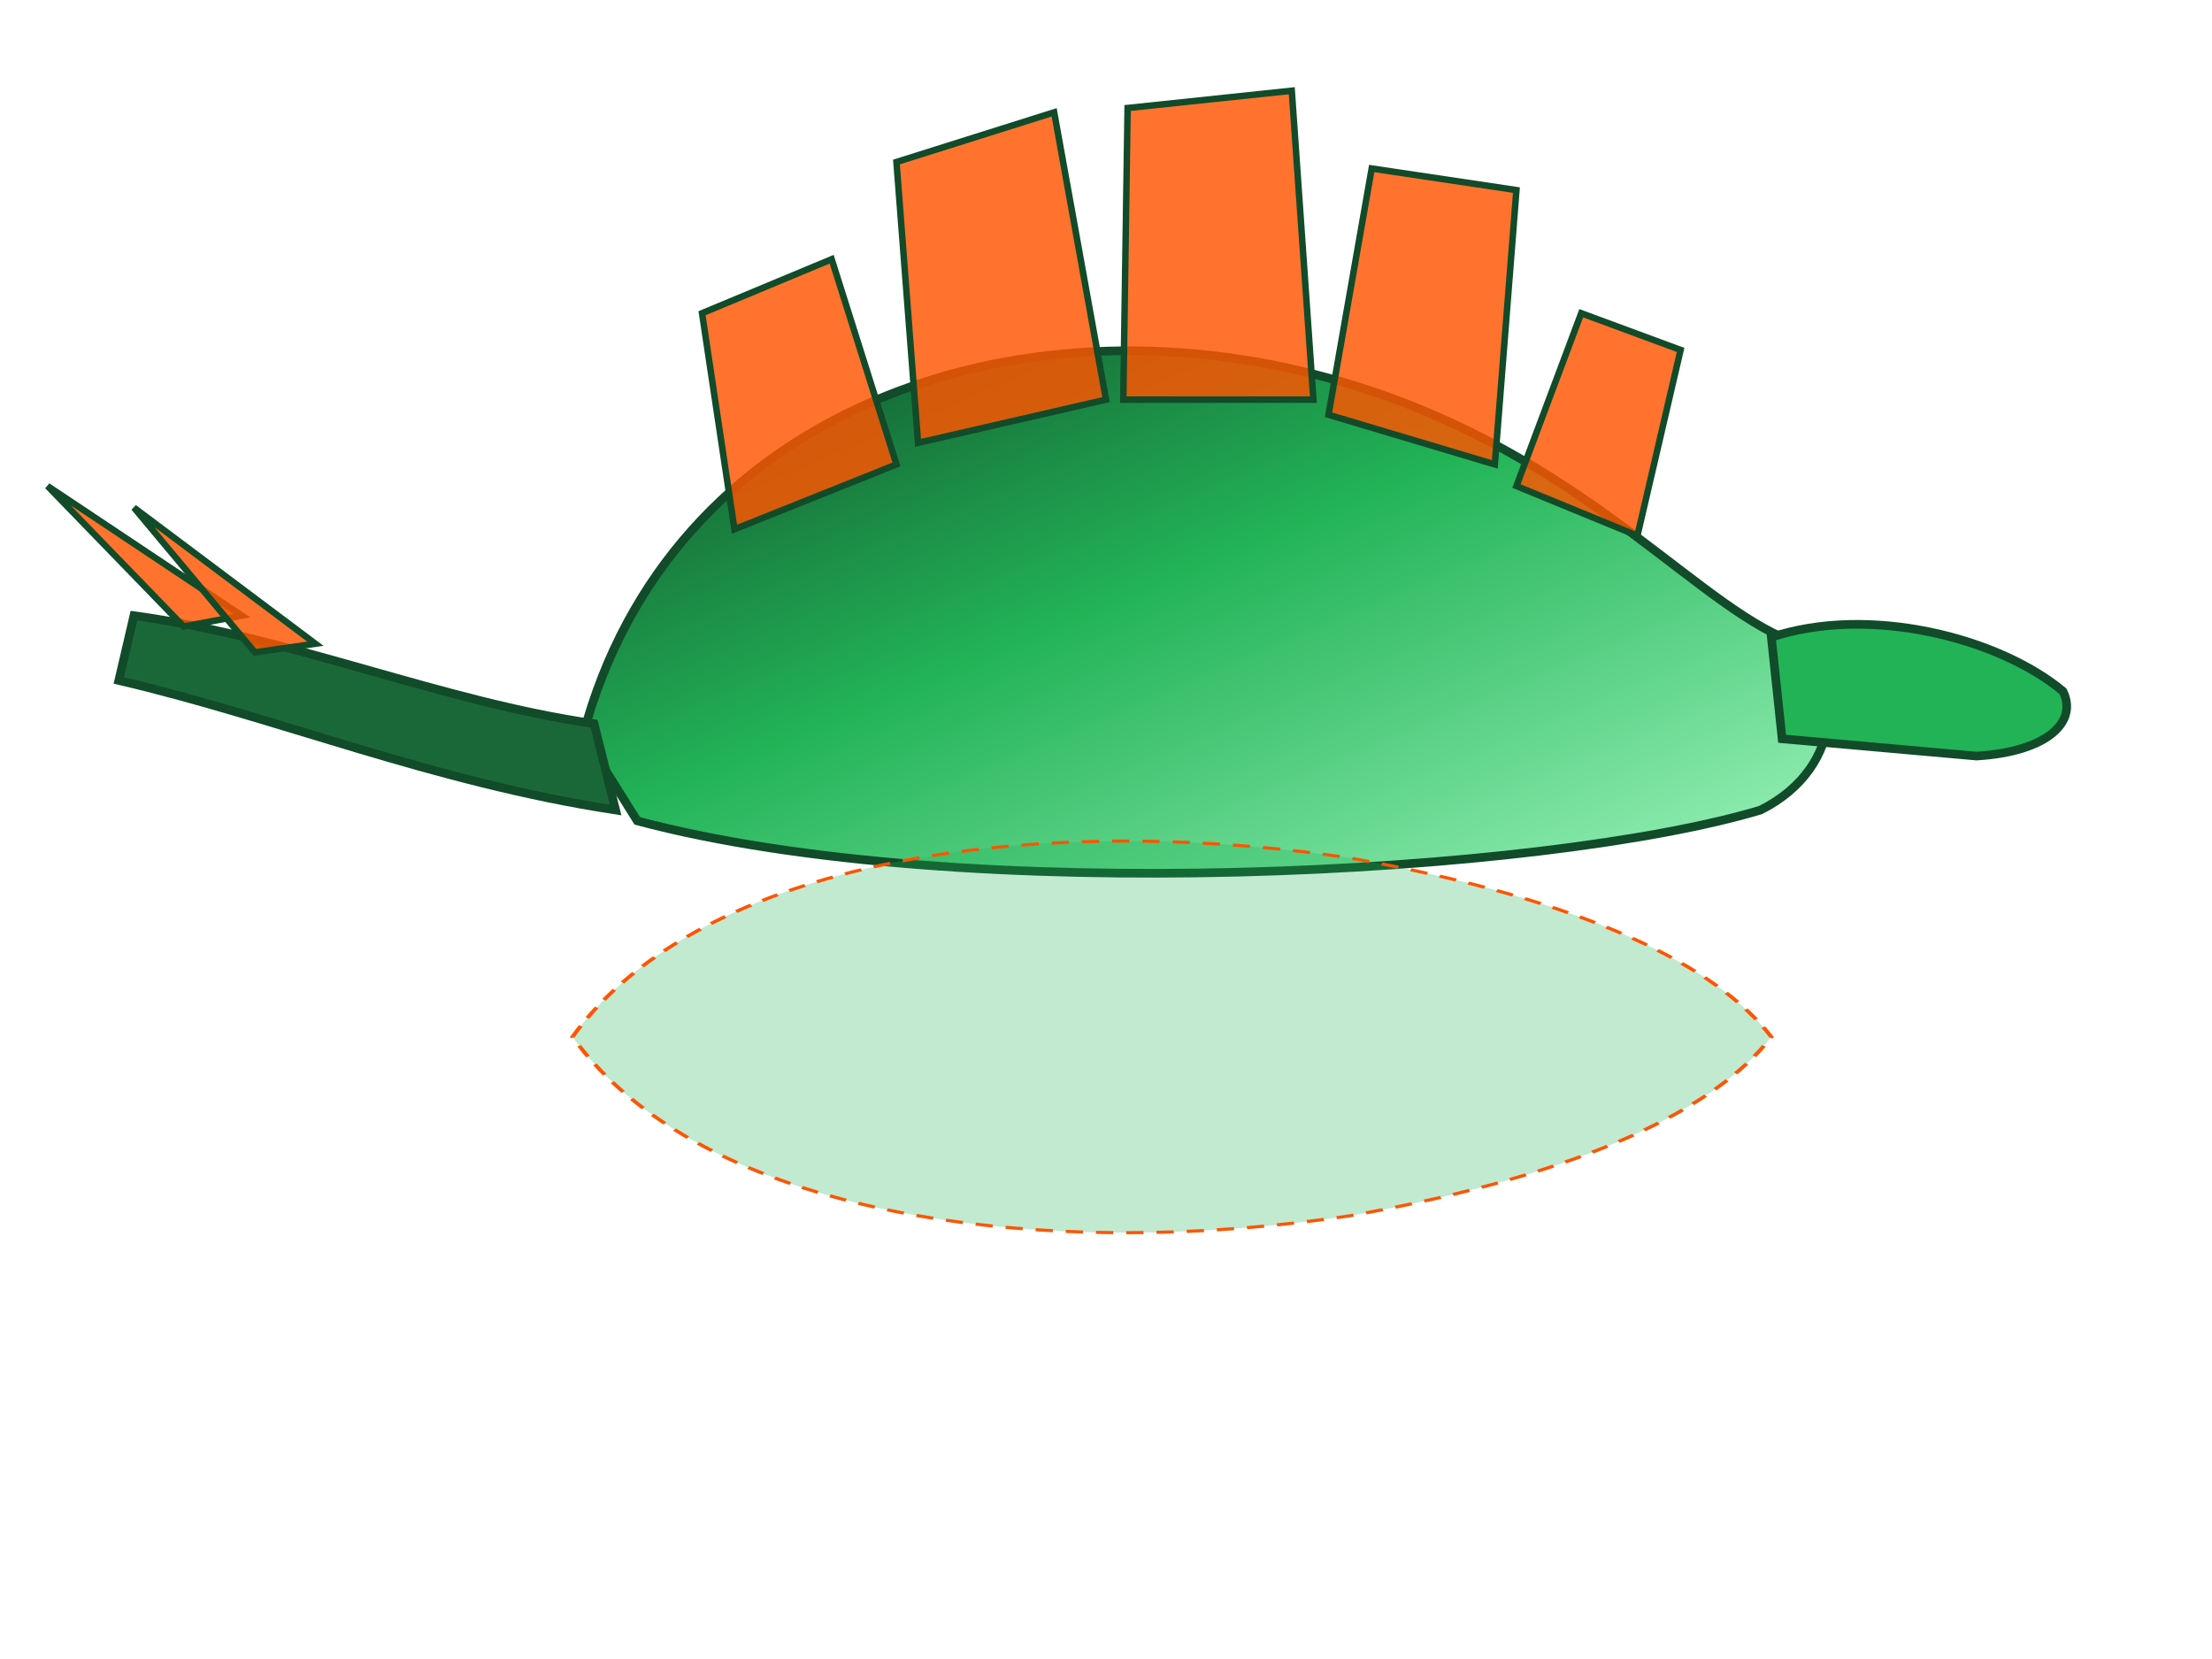
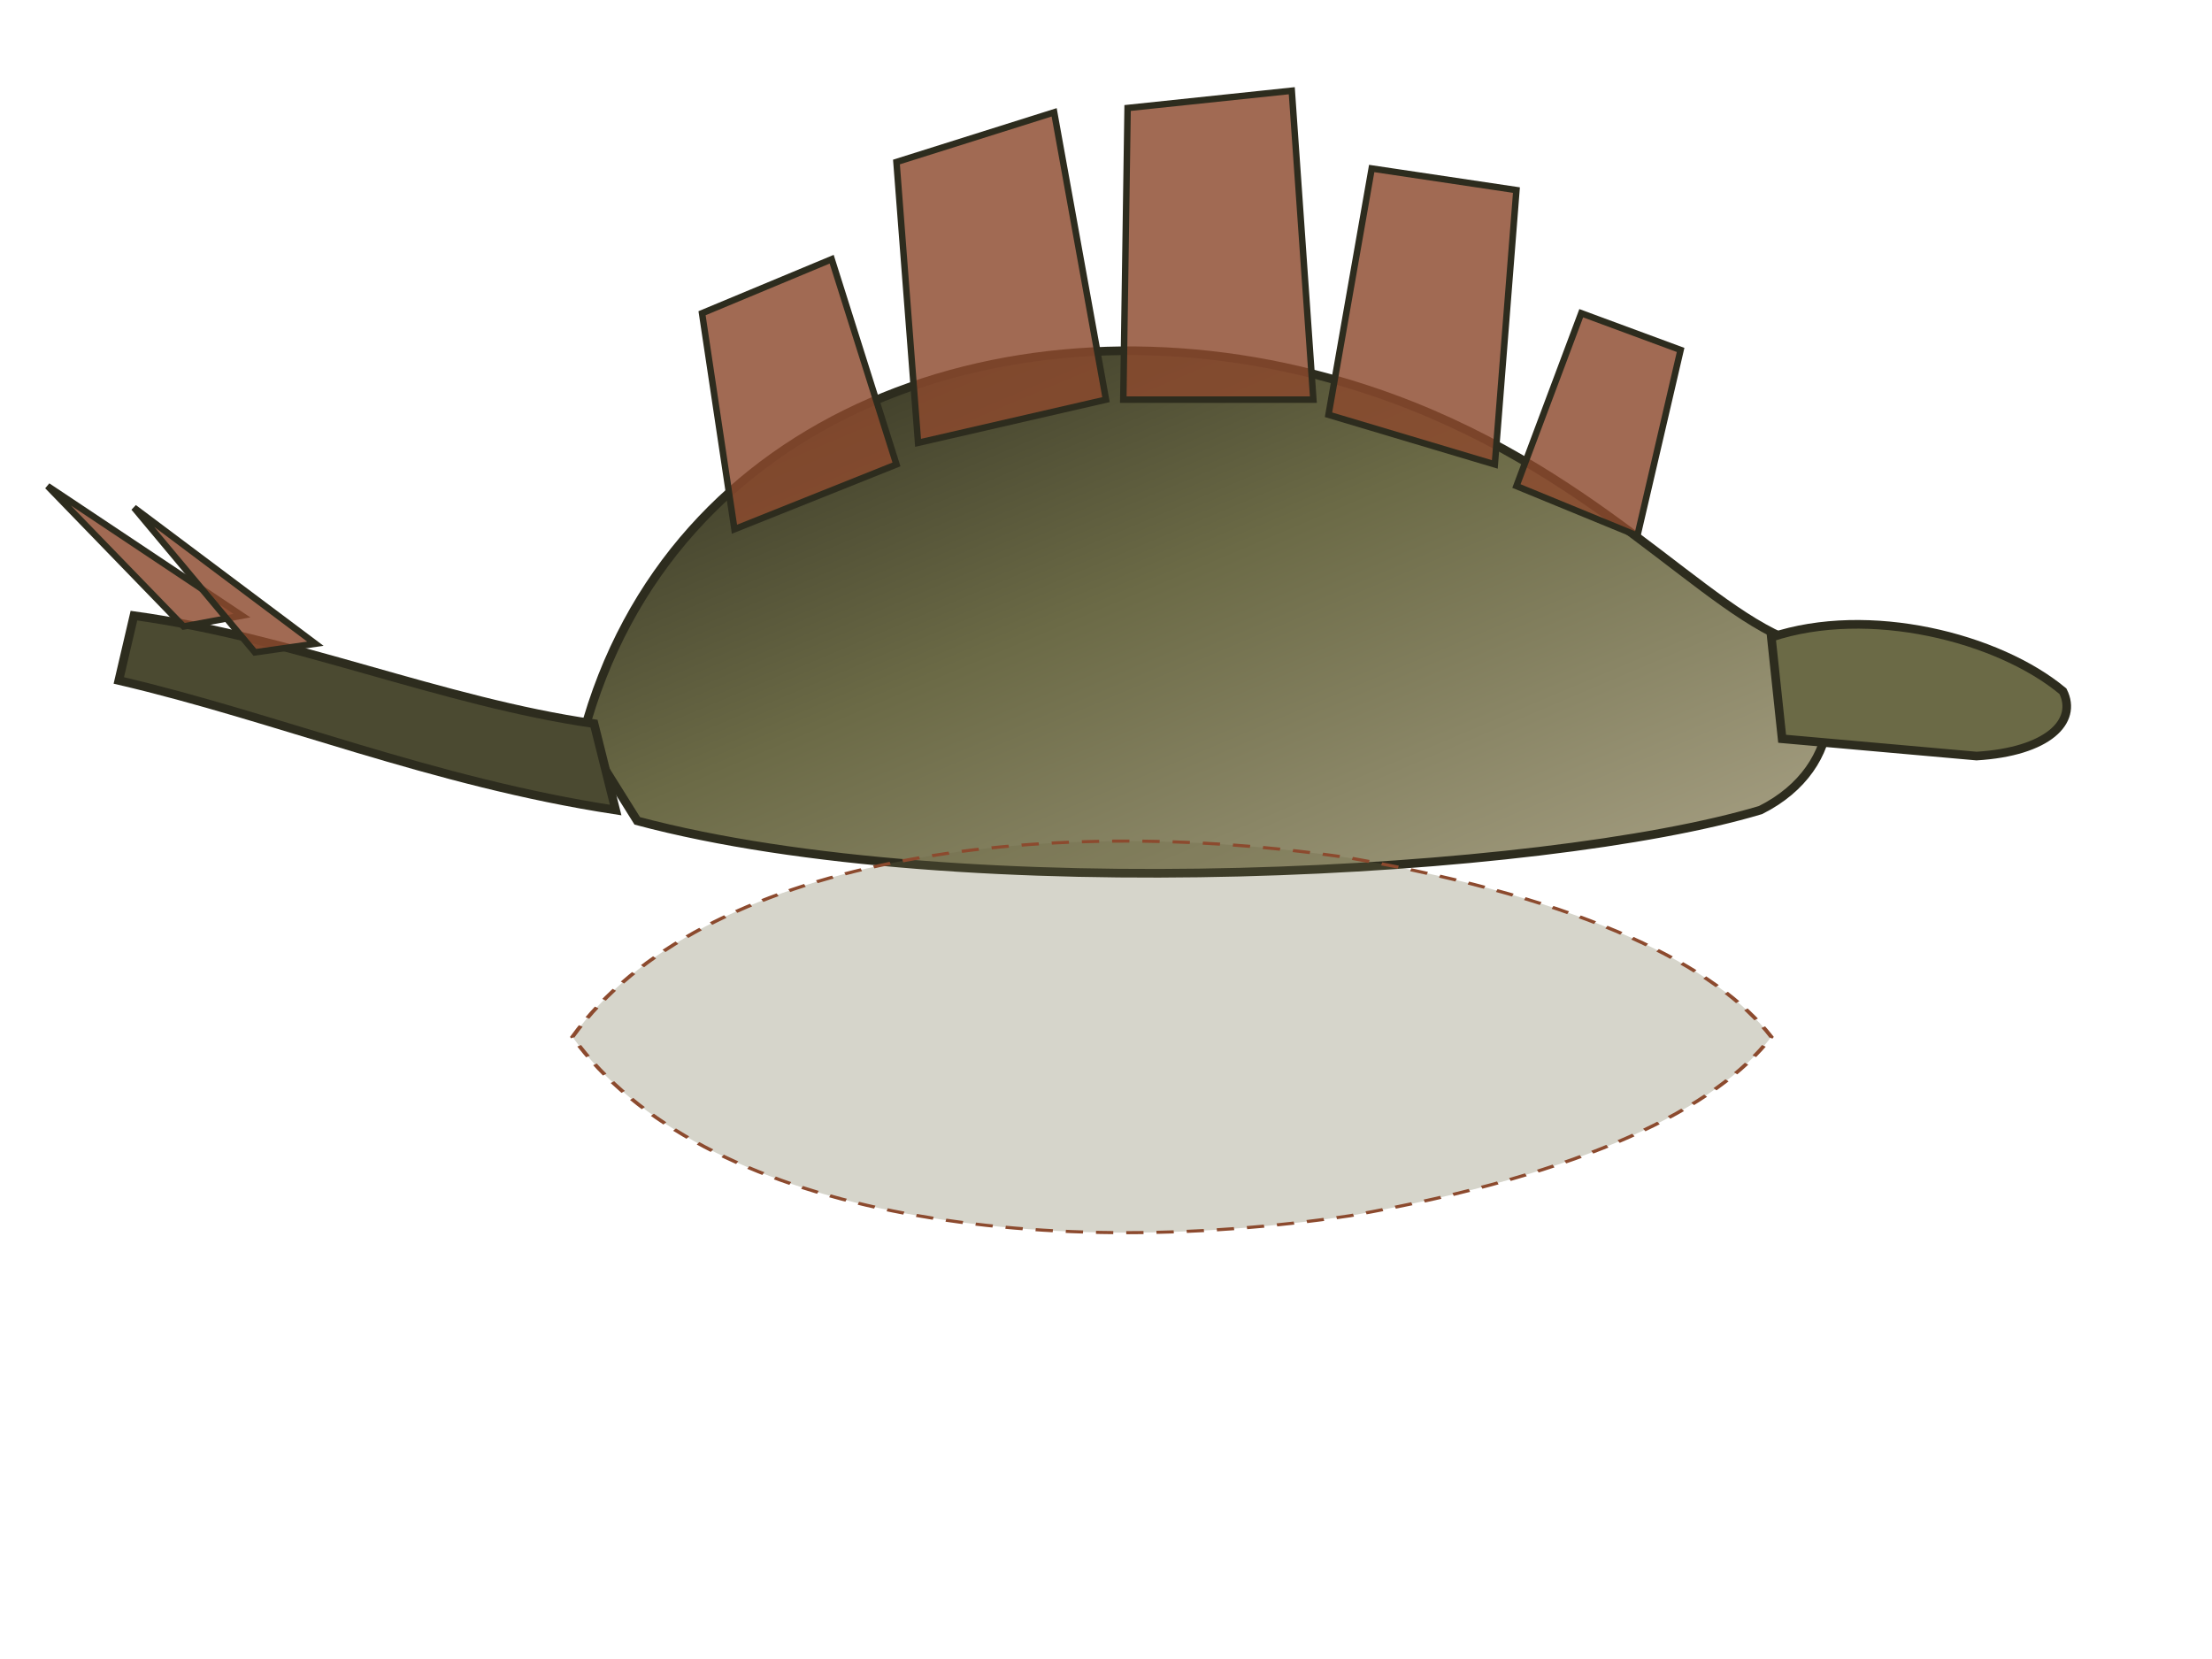
<svg xmlns="http://www.w3.org/2000/svg" viewBox="0 0 1024 768" width="1024" height="768">
  <defs>
    <linearGradient id="bodyGrad_stegosaurus" x1="0%" y1="0%" x2="100%" y2="100%">
-       <stop offset="0%" stop-color="#114b29" />
-       <stop offset="45%" stop-color="#22b357" />
-       <stop offset="100%" stop-color="#9cf4bc" />
+       <stop offset="0%" stop-color="#2d2c1e" />
+       <stop offset="45%" stop-color="#6b6a46" />
+       <stop offset="100%" stop-color="#a9a286" />
    </linearGradient>
    <linearGradient id="accentGrad_stegosaurus" x1="0%" y1="0%" x2="0%" y2="100%">
-       <stop offset="0%" stop-color="#ff5400" />
-       <stop offset="100%" stop-color="#1a6838" />
+       <stop offset="0%" stop-color="#8c4a2e" />
+       <stop offset="100%" stop-color="#4b4a31" />
    </linearGradient>
  </defs>
  <g id="layer-body-side">
-     <path d="M 270,340 C 310,190 470,135 615,175 C 725,205 780,275 825,295 C 855,310 855,355 815,375 C 715,405 445,420 295,380 Z" fill="url(#bodyGrad_stegosaurus)" stroke="#114b29" stroke-width="4" />
+     <path d="M 270,340 C 310,190 470,135 615,175 C 725,205 780,275 825,295 C 855,310 855,355 815,375 C 715,405 445,420 295,380 Z" fill="url(#bodyGrad_stegosaurus)" stroke="#2d2c1e" stroke-width="4" />
  </g>
  <g id="layer-head-profile">
-     <path d="M 820,295 C 865,280 925,295 955,320 C 962,334 948,348 915,350 L 825,342 Z" fill="#22b357" stroke="#114b29" stroke-width="4" />
+     <path d="M 820,295 C 865,280 925,295 955,320 C 962,334 948,348 915,350 L 825,342 Z" fill="#6b6a46" stroke="#2d2c1e" stroke-width="4" />
  </g>
  <g id="layer-tail-profile">
-     <path d="M 275,335 C 205,325 135,295 62,285 L 55,315 C 128,332 200,362 285,375 Z" fill="#1a6838" stroke="#114b29" stroke-width="4" />
+     <path d="M 275,335 C 205,325 135,295 62,285 L 55,315 C 128,332 200,362 285,375 Z" fill="#4b4a31" stroke="#2d2c1e" stroke-width="4" />
  </g>
  <g id="layer-appendages">
-     <path d="M 340,245 L 325,145 L 385,120 L 415,215 Z" fill="#ff5400" fill-opacity="0.82" stroke="#114b29" stroke-width="3" />
-     <path d="M 425,205 L 415,75 L 488,52 L 512,185 Z" fill="#ff5400" fill-opacity="0.82" stroke="#114b29" stroke-width="3" />
-     <path d="M 520,185 L 522,50 L 598,42 L 608,185 Z" fill="#ff5400" fill-opacity="0.82" stroke="#114b29" stroke-width="3" />
-     <path d="M 615,192 L 635,78 L 702,88 L 692,215 Z" fill="#ff5400" fill-opacity="0.82" stroke="#114b29" stroke-width="3" />
-     <path d="M 702,225 L 732,145 L 778,162 L 758,248 Z" fill="#ff5400" fill-opacity="0.82" stroke="#114b29" stroke-width="3" />
-     <path d="M 85,290 L 22,225 L 112,285 Z" fill="#ff5400" fill-opacity="0.82" stroke="#114b29" stroke-width="3" />
-     <path d="M 118,302 L 62,235 L 146,298 Z" fill="#ff5400" fill-opacity="0.82" stroke="#114b29" stroke-width="3" />
+     <path d="M 340,245 L 325,145 L 385,120 L 415,215 Z" fill="#8c4a2e" fill-opacity="0.82" stroke="#2d2c1e" stroke-width="3" />
+     <path d="M 425,205 L 415,75 L 488,52 L 512,185 Z" fill="#8c4a2e" fill-opacity="0.82" stroke="#2d2c1e" stroke-width="3" />
+     <path d="M 520,185 L 522,50 L 598,42 L 608,185 Z" fill="#8c4a2e" fill-opacity="0.82" stroke="#2d2c1e" stroke-width="3" />
+     <path d="M 615,192 L 635,78 L 702,88 L 692,215 Z" fill="#8c4a2e" fill-opacity="0.82" stroke="#2d2c1e" stroke-width="3" />
+     <path d="M 702,225 L 732,145 L 778,162 L 758,248 Z" fill="#8c4a2e" fill-opacity="0.82" stroke="#2d2c1e" stroke-width="3" />
+     <path d="M 85,290 L 22,225 L 112,285 Z" fill="#8c4a2e" fill-opacity="0.82" stroke="#2d2c1e" stroke-width="3" />
+     <path d="M 118,302 L 62,235 L 146,298 Z" fill="#8c4a2e" fill-opacity="0.82" stroke="#2d2c1e" stroke-width="3" />
  </g>
  <g id="layer-body-top" transform="translate(0, 120) scale(1, 0.72)">
-     <path d="M 265,500 C 325,385 480,355 625,385 C 735,412 795,455 820,500 C 795,545 735,588 625,615 C 480,645 325,615 265,500 Z" fill="#22b357" fill-opacity="0.28" stroke="#ff5400" stroke-width="2" stroke-dasharray="8 6" />
+     <path d="M 265,500 C 325,385 480,355 625,385 C 735,412 795,455 820,500 C 795,545 735,588 625,615 C 480,645 325,615 265,500 Z" fill="#6b6a46" fill-opacity="0.28" stroke="#8c4a2e" stroke-width="2" stroke-dasharray="8 6" />
  </g>
</svg>
